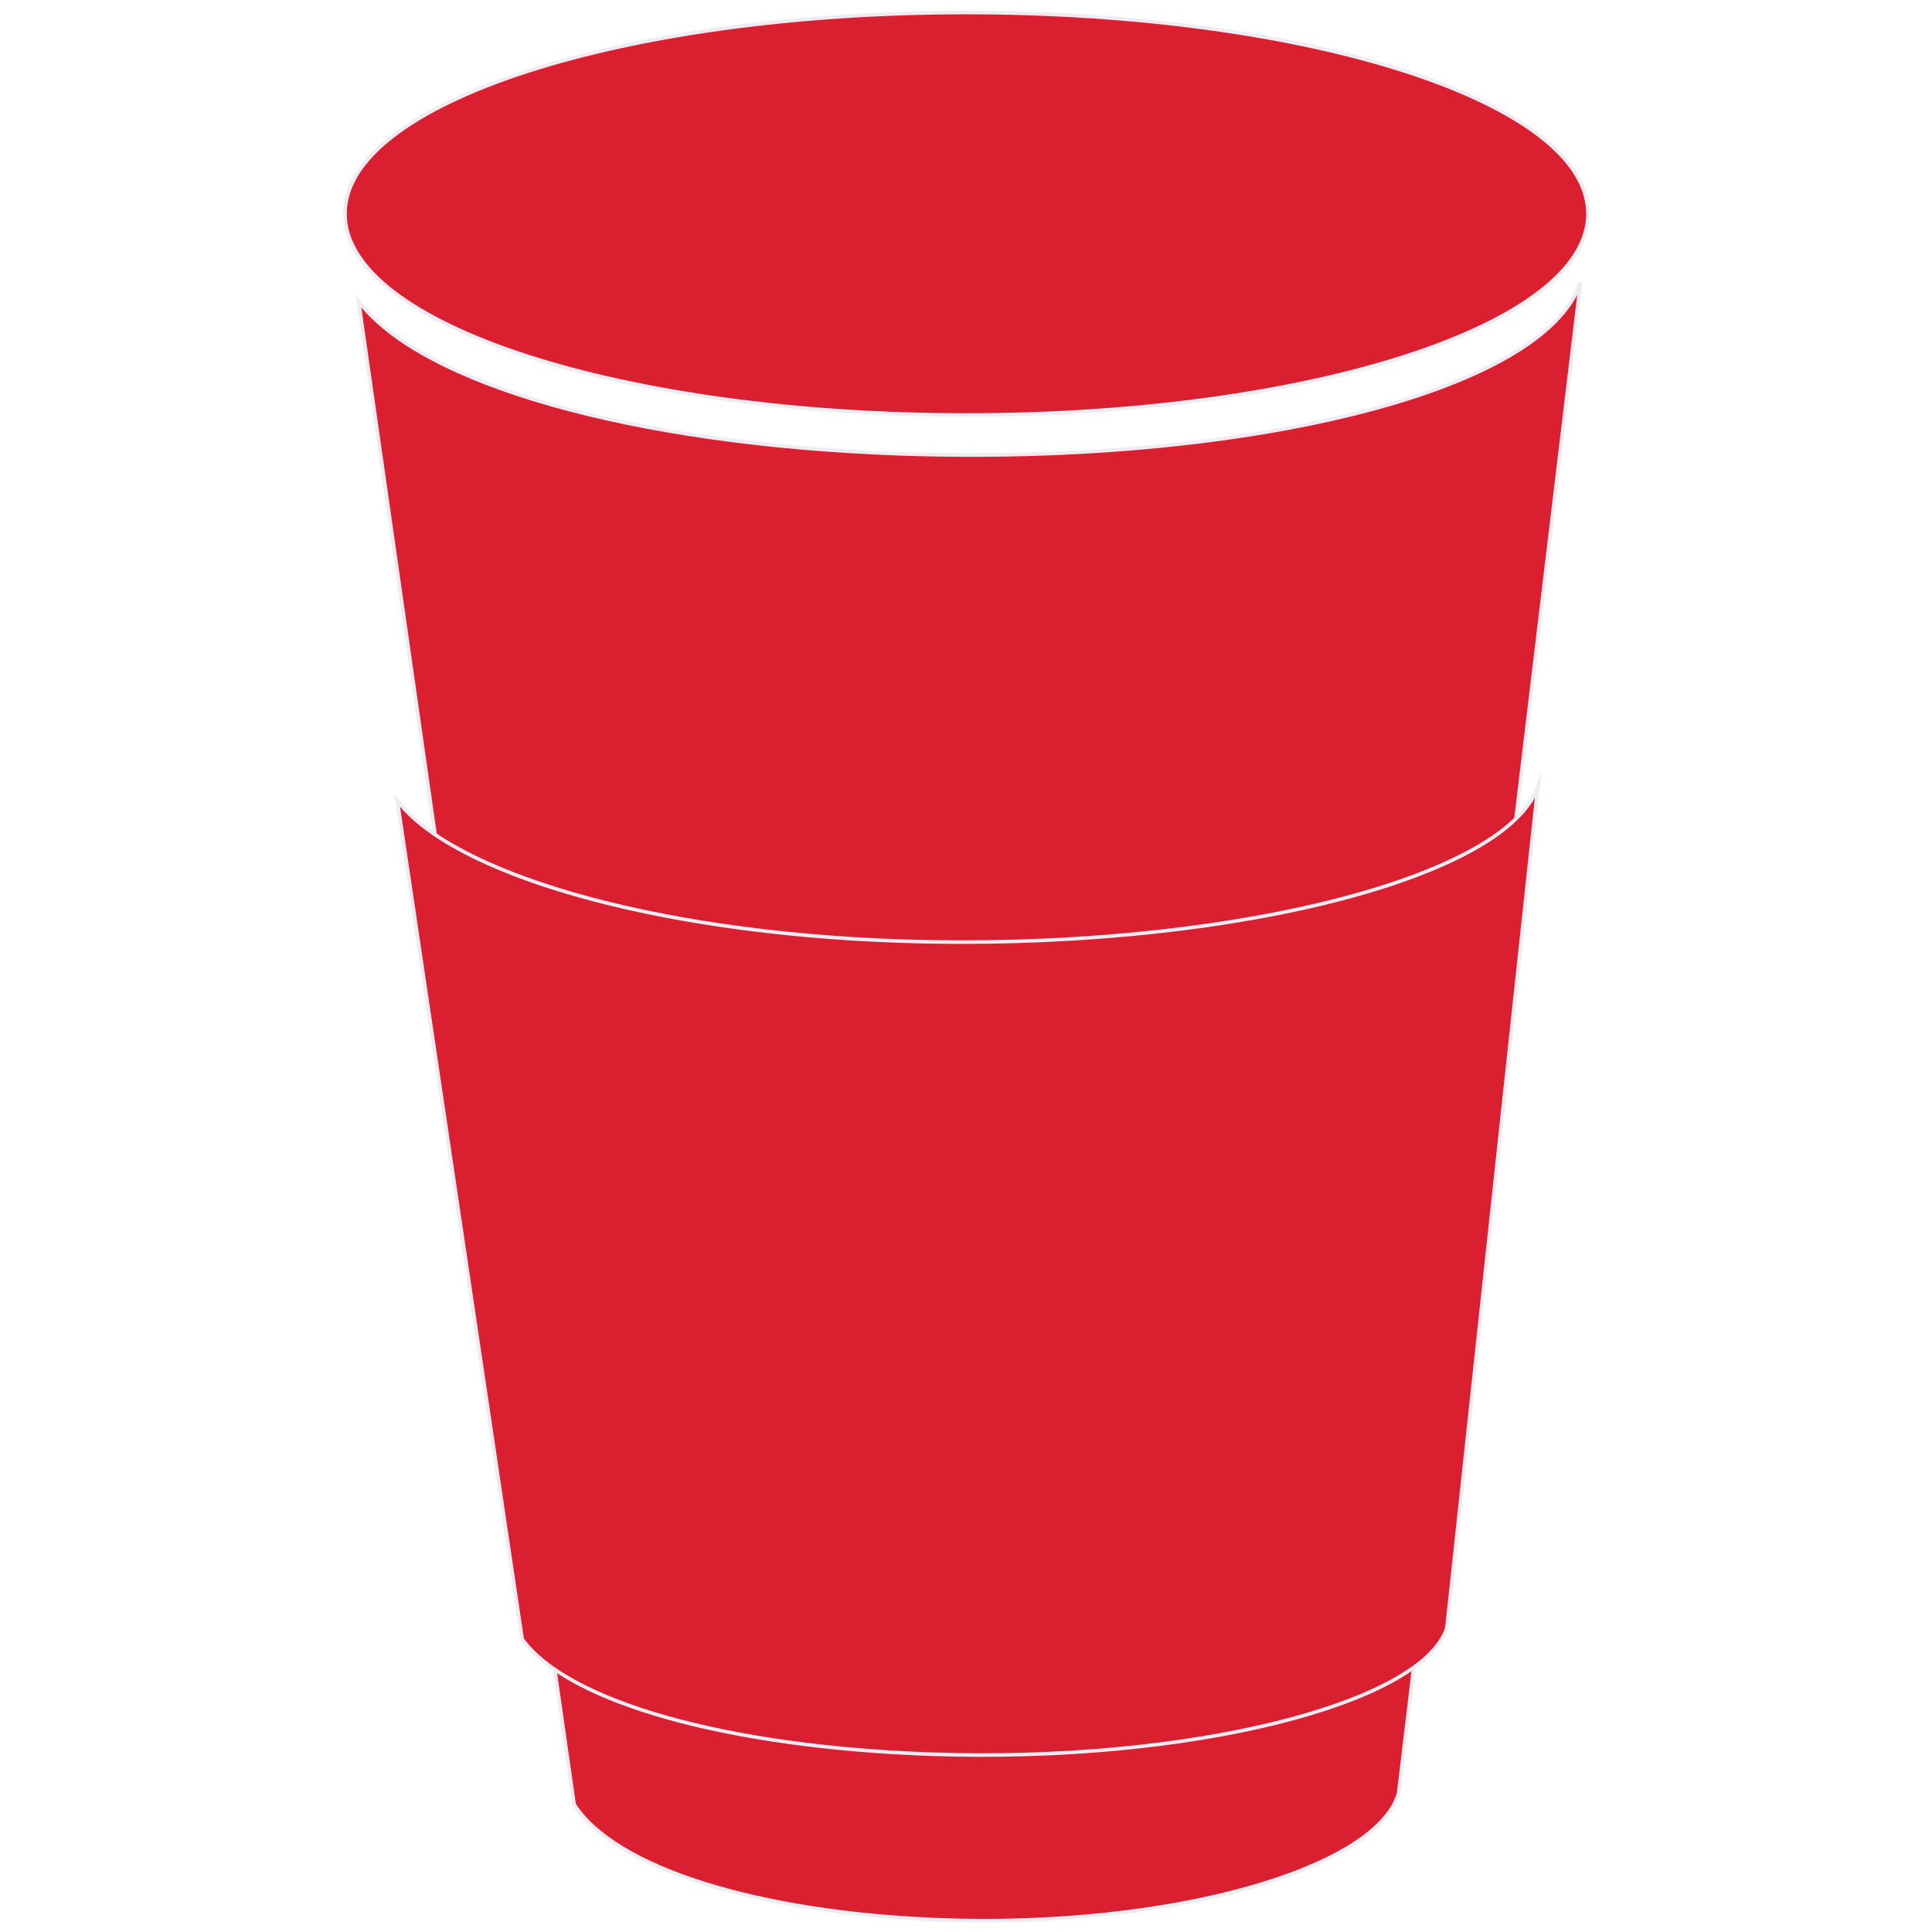
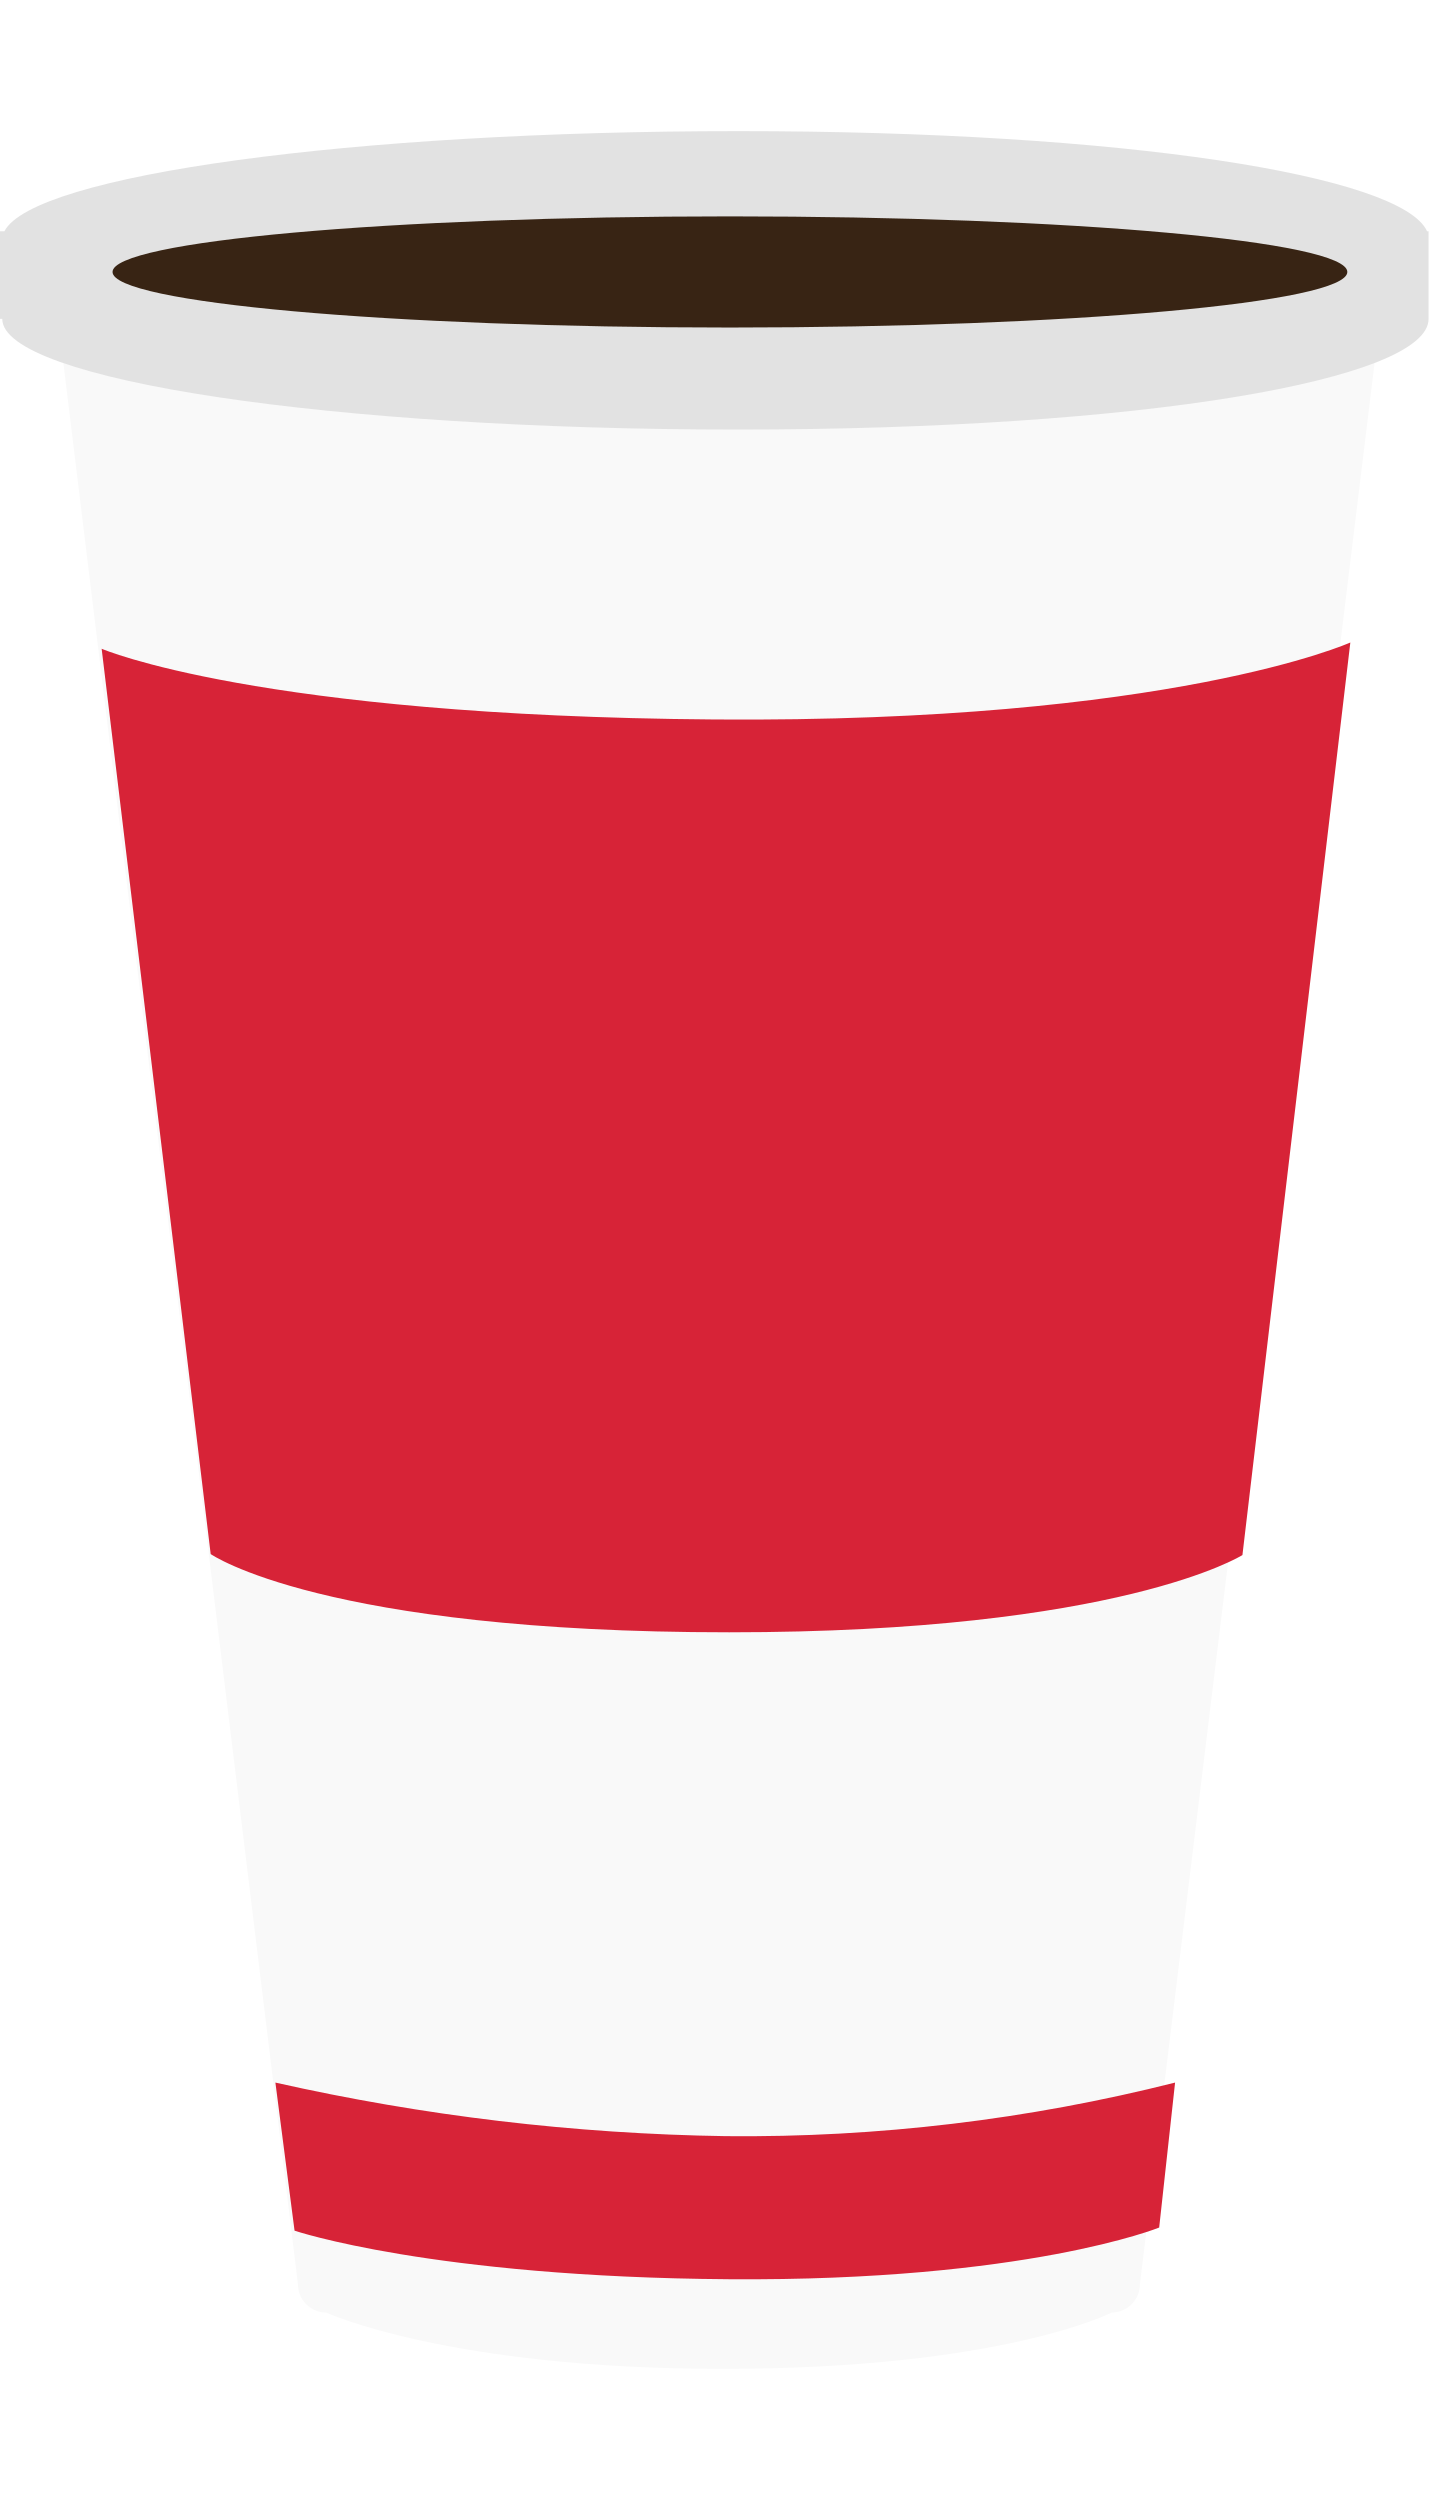
- <svg xmlns="http://www.w3.org/2000/svg" version="1.1" height="32" width="32" id="svg2481" x="0px" y="0px" viewBox="0 0 55 83.9" style="enable-background:new 0 0 55 83.9;" xml:space="preserve">
-   <style type="text/css">
- 	.st0{fill:#DA1F31;stroke:#EFEBF2;stroke-miterlimit:10;}
- </style>
-   <defs>
- 	
- 	
- 		</defs>
-   <g id="layer1" transform="translate(-123.9052,-110.3923)">
-     <g id="g3689" transform="matrix(0.1599968,0,0,0.1546685,276.8466,81.11698)">
-       <path id="path3691" class="st0" d="    M-615.2,249.3c0,31.2-75.5,56.5-168.7,56.5s-168.7-25.3-168.7-56.5s75.5-56.5,168.7-56.5S-615.2,218.1-615.2,249.3z" />
-       <path id="path3693" class="st0" d="M-617.2,268.5c-9.9,31-92.1,51.5-184.7,48.2    C-874.9,314-932,297-948.9,273.8l58.5,422.1c11,17.8,49.6,30.4,99,32.4c62.6,2.5,118.8-14.2,124.8-35.5l0,0L-617.2,268.5z" />
-       <path id="path3695" class="st0" d="M-904.5,649.5l-33.9-235.5l0,0c14.7,20.2,68.4,37.1,136.4,39.5    c86.2,3,164.2-17.1,173.2-43.3l-24.7,236.2c-6.9,21.3-69.9,37.9-140,35.4C-848.9,679.8-892.1,667.2-904.5,649.5z" />
-     </g>
-   </g>
+ <svg xmlns="http://www.w3.org/2000/svg" width="32" height="56" viewBox="0 0 114.12 178.76">
+   <path d="M88.81,174.26s-8.75,4.5-31.07,4.5c-21.94,0-31.69-4.5-31.69-4.5A2.26,2.26,0,0,1,23.8,172L3.93,9.25A2.26,2.26,0,0,1,6.18,7H108.69a2.26,2.26,0,0,1,2.25,2.25L91.06,172A2.26,2.26,0,0,1,88.81,174.26Z" style="fill:#f9f9f9" />
+   <path d="M114,8c-2-4.45-24.12-8-55-8S2.66,3.51.35,8H0V15H.18c0,4.88,26.3,8.84,58.75,8.84s55.19-4,55.19-8.84V8Z" style="fill:#e2e2e2" />
+   <ellipse cx="58.31" cy="11.25" rx="49.32" ry="4.44" style="fill:#382414" />
+   <path d="M16.83,113.67s8.91,6.25,41.42,6.25c31.25,0,41-6.17,41-6.17l8.62-72.9S93.6,47.28,57.07,47,8.12,41.35,8.12,41.35Z" style="fill:#d72337" />
+   <path d="M92.6,167.47s-10.6,4.3-34.35,4.13-34.72-3.88-34.72-3.88L22,155.89a176.06,176.06,0,0,0,36,4.28,141,141,0,0,0,35.87-4.28Z" style="fill:#d72337" />
</svg>
